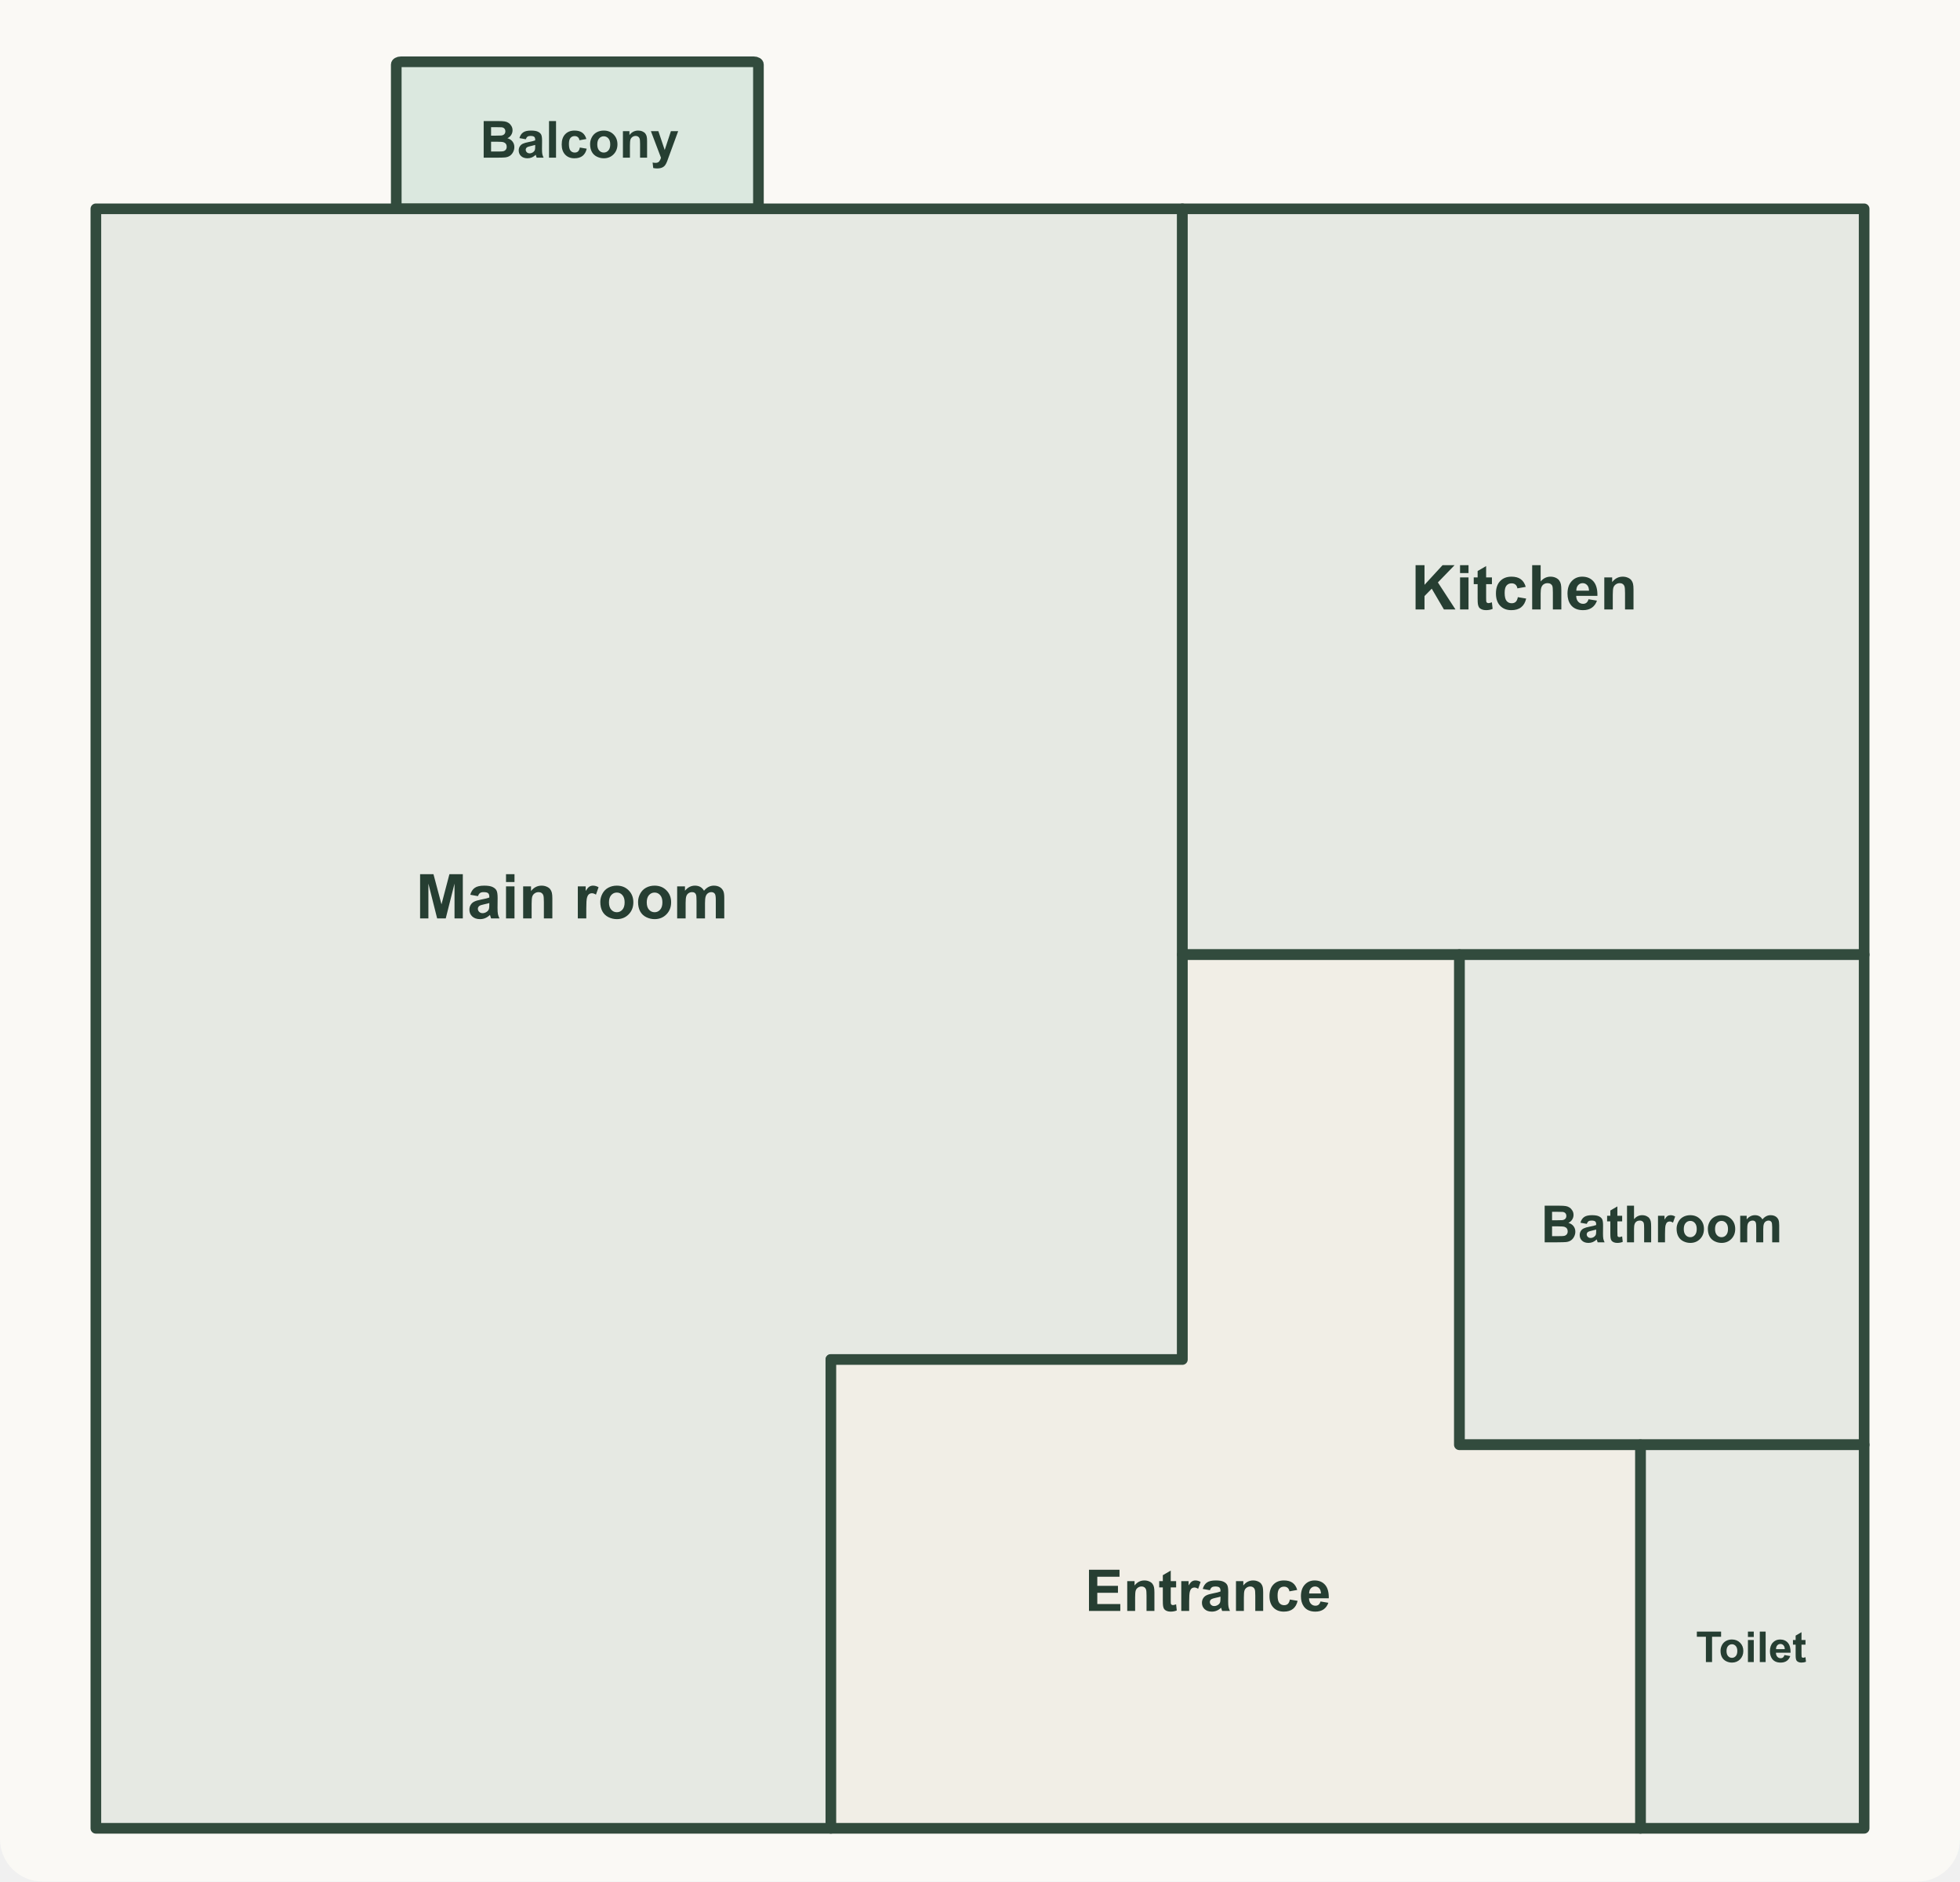
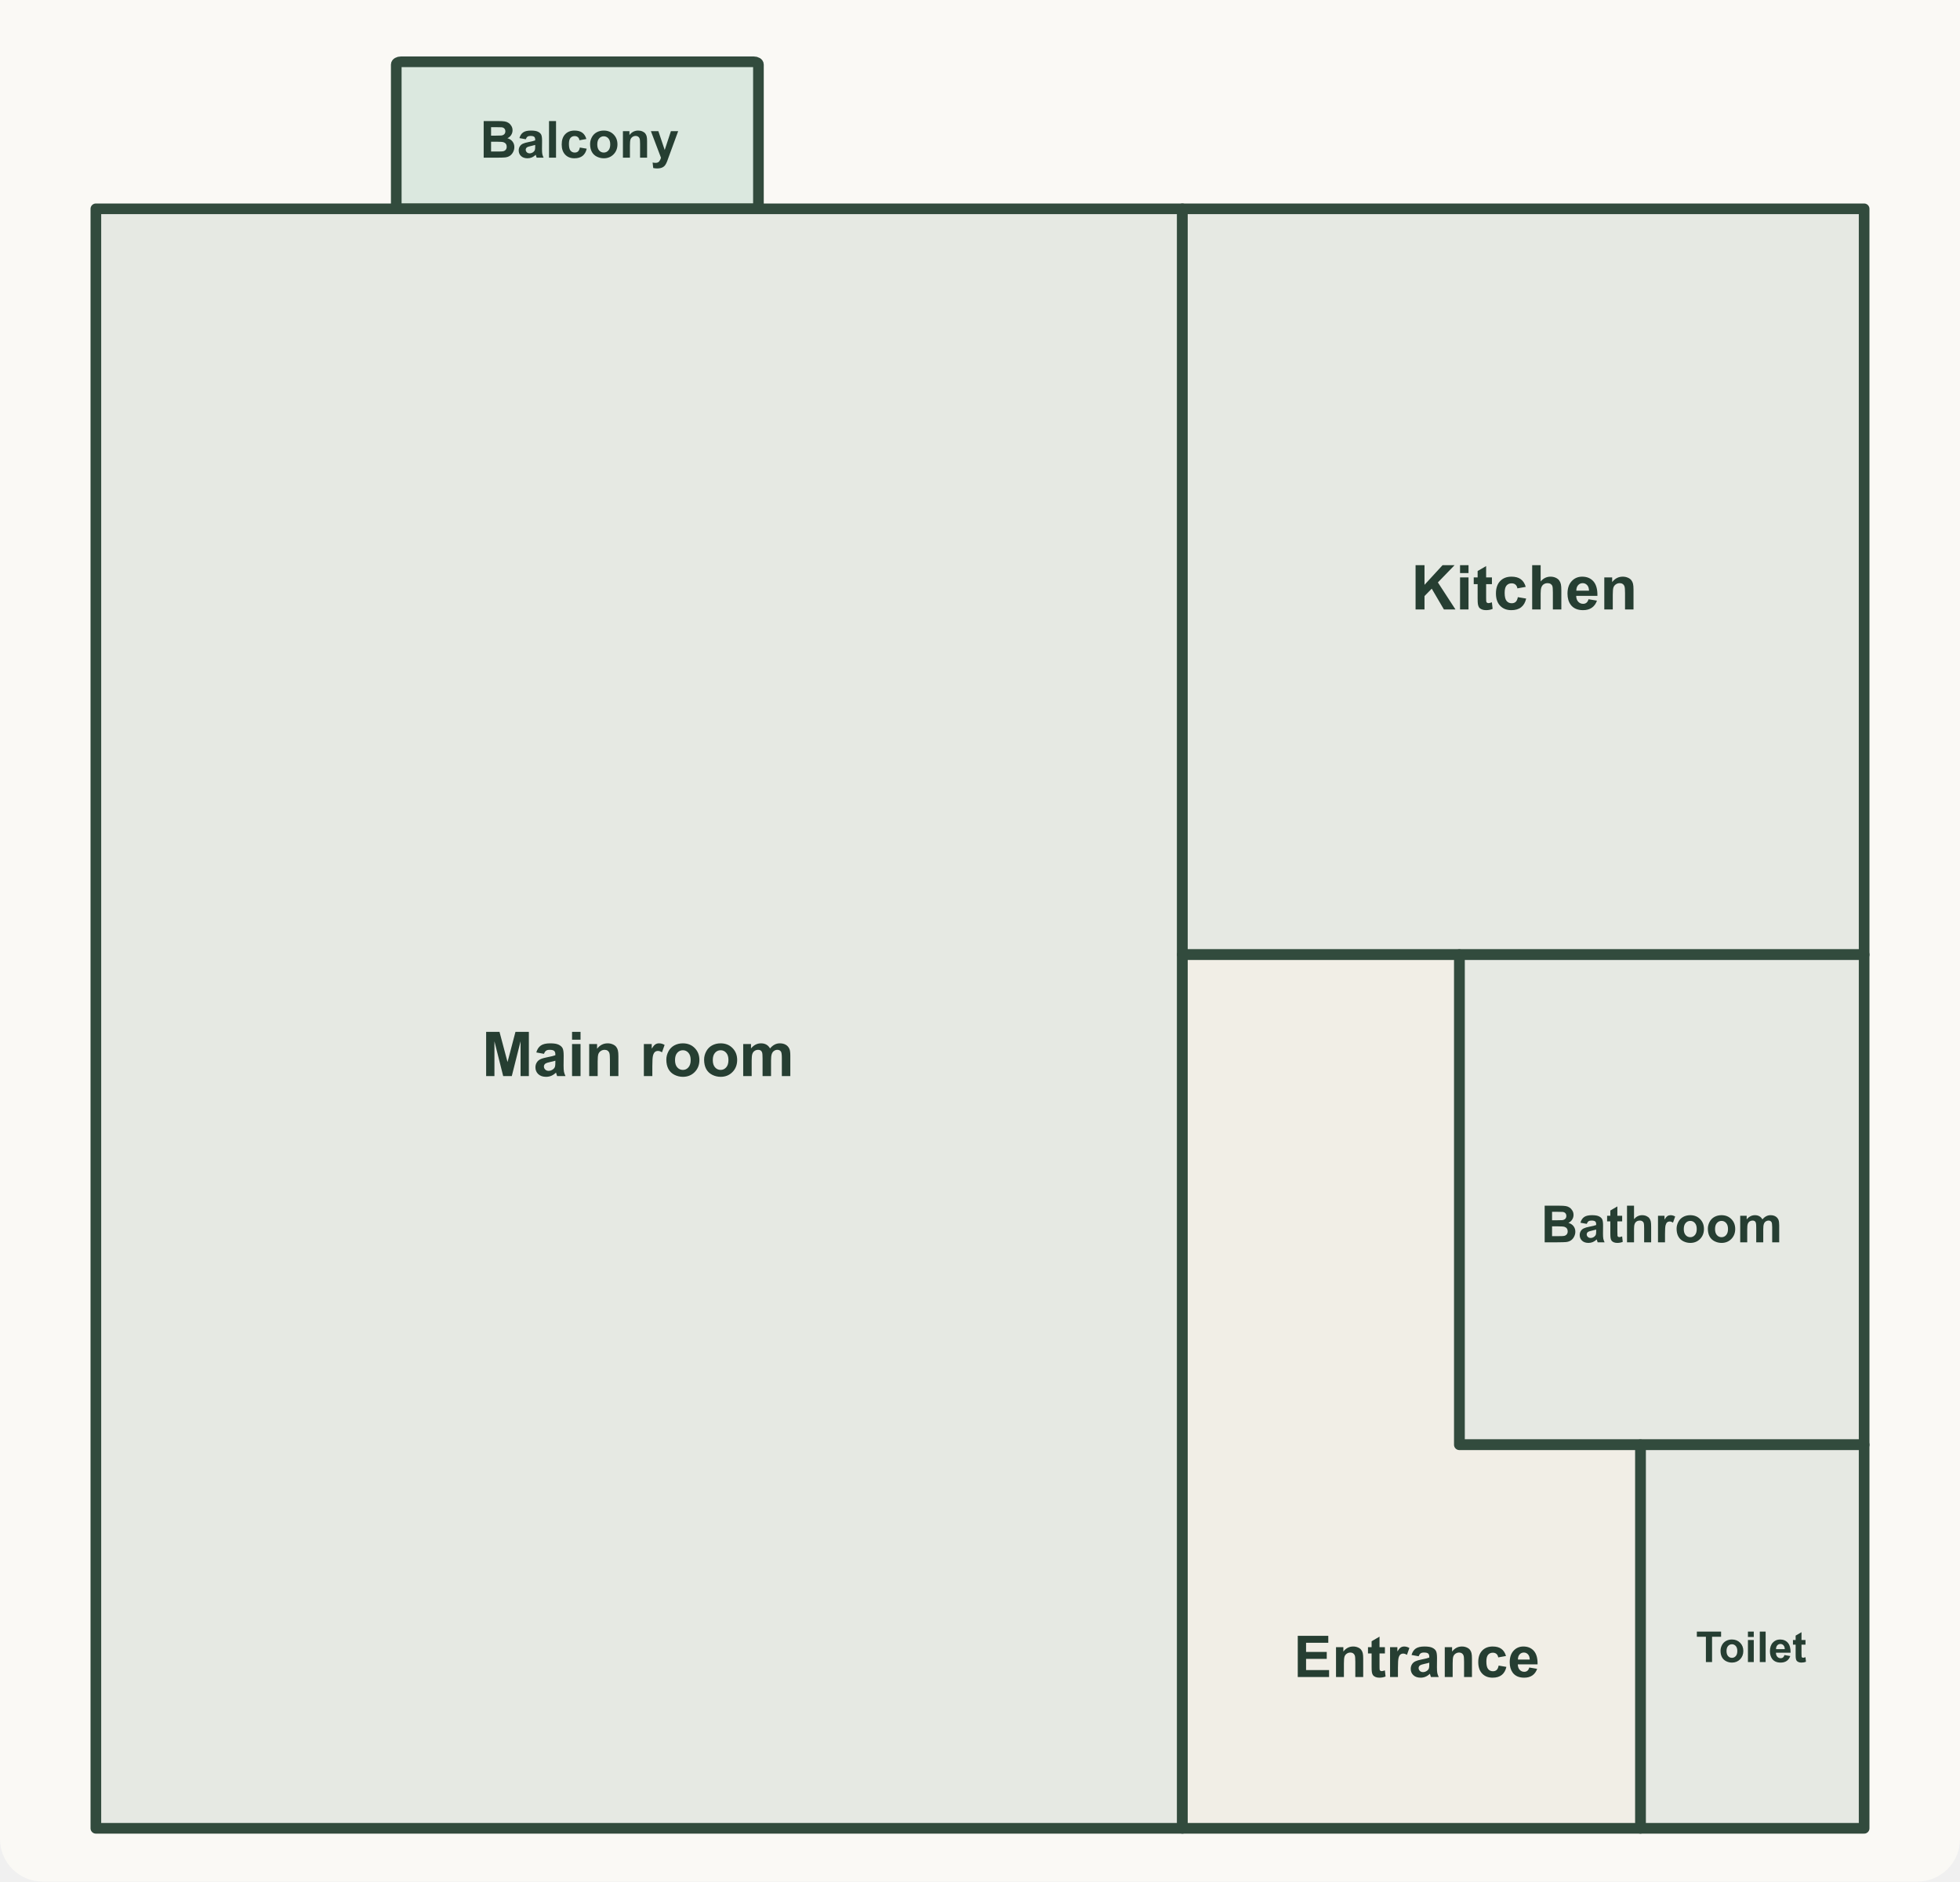
<svg xmlns="http://www.w3.org/2000/svg" width="920" height="883" viewBox="0 0 920 883" fill="none">
  <g clip-path="url(#clip0_58_666)">
    <path d="M900 -97H20C8.954 -97 0 -88.046 0 -77V863C0 874.046 8.954 883 20 883H900C911.046 883 920 874.046 920 863V-77C920 -88.046 911.046 -97 900 -97Z" fill="#FAF9F5" />
    <path d="M353.83 29H188.17C186.972 29 186 29.579 186 30.294V96.706C186 97.421 186.972 98 188.17 98H353.83C355.028 98 356 97.421 356 96.706V30.294C356 29.579 355.028 29 353.83 29Z" fill="#DBE8DF" stroke-width="5" stroke-linejoin="round" stroke="#324B3D" />
-     <path d="M45 98H555V638H390V858H45V98Z" fill="#E6E9E3" stroke-width="5" stroke-linejoin="round" stroke="#324B3D" />
+     <path d="M45 98H555V638V858C470 858 501 858 390 858H45V98Z" fill="#E6E9E3" stroke-width="5" stroke-linejoin="round" stroke="#324B3D" />
    <path d="M875 98H555V448H875V98Z" fill="#E6E9E3" stroke-width="5" stroke-linejoin="round" stroke="#324B3D" />
    <path d="M875 448H685V678H875V448Z" fill="#E6E9E3" stroke-width="5" stroke-linejoin="round" stroke="#324B3D" />
    <path d="M875 678H770V858H875V678Z" fill="#E6E9E3" stroke-width="5" stroke-linejoin="round" stroke="#324B3D" />
-     <path d="M390 858V638H555V448H685V678H770V858H390Z" fill="#F1EEE6" stroke-width="5" stroke-linejoin="round" stroke="#324B3D" />
+     <path d="M555 858V664V638V448H685V678H770V858H555Z" fill="#F1EEE6" stroke-width="5" stroke-linejoin="round" stroke="#324B3D" />
    <path d="M227.035 56.82H233.902C235.262 56.82 236.273 56.879 236.938 56.996C237.609 57.105 238.207 57.34 238.73 57.699C239.262 58.059 239.703 58.539 240.055 59.141C240.406 59.734 240.582 60.402 240.582 61.145C240.582 61.949 240.363 62.688 239.926 63.359C239.496 64.031 238.91 64.535 238.168 64.871C239.215 65.176 240.02 65.695 240.582 66.43C241.145 67.164 241.426 68.027 241.426 69.019C241.426 69.801 241.242 70.562 240.875 71.305C240.516 72.039 240.02 72.629 239.387 73.074C238.762 73.512 237.988 73.781 237.066 73.883C236.488 73.945 235.094 73.984 232.883 74H227.035V56.82ZM230.504 59.68V63.652H232.777C234.129 63.652 234.969 63.633 235.297 63.594C235.891 63.523 236.355 63.32 236.691 62.984C237.035 62.641 237.207 62.191 237.207 61.637C237.207 61.105 237.059 60.676 236.762 60.348C236.473 60.012 236.039 59.809 235.461 59.738C235.117 59.699 234.129 59.68 232.496 59.68H230.504ZM230.504 66.512V71.106H233.715C234.965 71.106 235.758 71.07 236.094 71C236.609 70.906 237.027 70.68 237.348 70.32C237.676 69.953 237.84 69.465 237.84 68.856C237.84 68.34 237.715 67.902 237.465 67.543C237.215 67.184 236.852 66.922 236.375 66.758C235.906 66.594 234.883 66.512 233.305 66.512H230.504ZM246.805 65.352L243.816 64.812C244.152 63.609 244.73 62.719 245.551 62.141C246.371 61.562 247.59 61.273 249.207 61.273C250.676 61.273 251.77 61.449 252.488 61.801C253.207 62.145 253.711 62.586 254 63.125C254.297 63.656 254.445 64.637 254.445 66.066L254.41 69.91C254.41 71.004 254.461 71.812 254.562 72.336C254.672 72.852 254.871 73.406 255.16 74H251.902C251.816 73.781 251.711 73.457 251.586 73.027C251.531 72.832 251.492 72.703 251.469 72.641C250.906 73.188 250.305 73.598 249.664 73.871C249.023 74.144 248.34 74.281 247.613 74.281C246.332 74.281 245.32 73.934 244.578 73.238C243.844 72.543 243.477 71.664 243.477 70.602C243.477 69.898 243.645 69.273 243.98 68.727C244.316 68.172 244.785 67.75 245.387 67.461C245.996 67.164 246.871 66.906 248.012 66.688C249.551 66.398 250.617 66.129 251.211 65.879V65.551C251.211 64.918 251.055 64.469 250.742 64.203C250.43 63.93 249.84 63.793 248.973 63.793C248.387 63.793 247.93 63.91 247.602 64.144C247.273 64.371 247.008 64.773 246.805 65.352ZM251.211 68.023C250.789 68.164 250.121 68.332 249.207 68.527C248.293 68.723 247.695 68.914 247.414 69.102C246.984 69.406 246.77 69.793 246.77 70.262C246.77 70.723 246.941 71.121 247.285 71.457C247.629 71.793 248.066 71.961 248.598 71.961C249.191 71.961 249.758 71.766 250.297 71.375C250.695 71.078 250.957 70.715 251.082 70.285C251.168 70.004 251.211 69.469 251.211 68.68V68.023ZM257.703 74V56.82H260.996V74H257.703ZM275.234 65.234L271.988 65.82C271.879 65.172 271.629 64.684 271.238 64.356C270.855 64.027 270.355 63.863 269.738 63.863C268.918 63.863 268.262 64.148 267.77 64.719C267.285 65.281 267.043 66.227 267.043 67.555C267.043 69.031 267.289 70.074 267.781 70.684C268.281 71.293 268.949 71.598 269.785 71.598C270.41 71.598 270.922 71.422 271.32 71.07C271.719 70.711 272 70.098 272.164 69.231L275.398 69.781C275.062 71.266 274.418 72.387 273.465 73.144C272.512 73.902 271.234 74.281 269.633 74.281C267.812 74.281 266.359 73.707 265.273 72.559C264.195 71.41 263.656 69.82 263.656 67.789C263.656 65.734 264.199 64.137 265.285 62.996C266.371 61.848 267.84 61.273 269.691 61.273C271.207 61.273 272.41 61.602 273.301 62.258C274.199 62.906 274.844 63.898 275.234 65.234ZM276.98 67.602C276.98 66.508 277.25 65.449 277.789 64.426C278.328 63.402 279.09 62.621 280.074 62.082C281.066 61.543 282.172 61.273 283.391 61.273C285.273 61.273 286.816 61.887 288.02 63.113C289.223 64.332 289.824 65.875 289.824 67.742C289.824 69.625 289.215 71.188 287.996 72.43C286.785 73.664 285.258 74.281 283.414 74.281C282.273 74.281 281.184 74.023 280.145 73.508C279.113 72.992 278.328 72.238 277.789 71.246C277.25 70.246 276.98 69.031 276.98 67.602ZM280.355 67.777C280.355 69.012 280.648 69.957 281.234 70.613C281.82 71.269 282.543 71.598 283.402 71.598C284.262 71.598 284.98 71.269 285.559 70.613C286.145 69.957 286.438 69.004 286.438 67.754C286.438 66.535 286.145 65.598 285.559 64.941C284.98 64.285 284.262 63.957 283.402 63.957C282.543 63.957 281.82 64.285 281.234 64.941C280.648 65.598 280.355 66.543 280.355 67.777ZM303.734 74H300.441V67.648C300.441 66.305 300.371 65.438 300.23 65.047C300.09 64.648 299.859 64.34 299.539 64.121C299.227 63.902 298.848 63.793 298.402 63.793C297.832 63.793 297.32 63.949 296.867 64.262C296.414 64.574 296.102 64.988 295.93 65.504C295.766 66.019 295.684 66.973 295.684 68.363V74H292.391V61.555H295.449V63.383C296.535 61.977 297.902 61.273 299.551 61.273C300.277 61.273 300.941 61.406 301.543 61.672C302.145 61.93 302.598 62.262 302.902 62.668C303.215 63.074 303.43 63.535 303.547 64.051C303.672 64.566 303.734 65.305 303.734 66.266V74ZM305.527 61.555H309.031L312.008 70.391L314.914 61.555H318.324L313.93 73.531L313.145 75.699C312.855 76.426 312.578 76.981 312.312 77.363C312.055 77.746 311.754 78.055 311.41 78.289C311.074 78.531 310.656 78.719 310.156 78.852C309.664 78.984 309.105 79.051 308.48 79.051C307.848 79.051 307.227 78.984 306.617 78.852L306.324 76.273C306.84 76.375 307.305 76.426 307.719 76.426C308.484 76.426 309.051 76.199 309.418 75.746C309.785 75.301 310.066 74.731 310.262 74.035L305.527 61.555Z" fill="#263E32" />
-     <path d="M197.189 431V410.241H203.462L207.229 424.401L210.953 410.241H217.24V431H213.346V414.659L209.226 431H205.19L201.083 414.659V431H197.189ZM224.349 420.55L220.738 419.898C221.144 418.445 221.842 417.368 222.833 416.67C223.825 415.971 225.297 415.622 227.251 415.622C229.026 415.622 230.348 415.834 231.216 416.259C232.085 416.675 232.694 417.208 233.043 417.859C233.402 418.501 233.581 419.686 233.581 421.414L233.539 426.058C233.539 427.38 233.6 428.357 233.723 428.989C233.855 429.612 234.096 430.283 234.445 431H230.508C230.404 430.736 230.277 430.344 230.126 429.825C230.06 429.589 230.013 429.433 229.984 429.357C229.305 430.018 228.578 430.514 227.804 430.844C227.03 431.175 226.204 431.34 225.326 431.34C223.778 431.34 222.555 430.92 221.658 430.08C220.771 429.239 220.327 428.177 220.327 426.894C220.327 426.044 220.53 425.289 220.936 424.628C221.342 423.958 221.908 423.448 222.635 423.099C223.372 422.74 224.429 422.428 225.807 422.164C227.667 421.815 228.955 421.489 229.673 421.187V420.791C229.673 420.026 229.484 419.483 229.106 419.162C228.729 418.832 228.016 418.667 226.968 418.667C226.26 418.667 225.708 418.808 225.312 419.091C224.915 419.365 224.594 419.851 224.349 420.55ZM229.673 423.778C229.163 423.948 228.356 424.151 227.251 424.387C226.147 424.623 225.425 424.854 225.085 425.081C224.566 425.449 224.306 425.917 224.306 426.483C224.306 427.04 224.514 427.521 224.929 427.927C225.345 428.333 225.873 428.536 226.515 428.536C227.233 428.536 227.917 428.3 228.568 427.828C229.05 427.469 229.366 427.03 229.517 426.511C229.621 426.171 229.673 425.525 229.673 424.571V423.778ZM237.518 413.923V410.241H241.497V413.923H237.518ZM237.518 431V415.962H241.497V431H237.518ZM259.268 431H255.289V423.325C255.289 421.701 255.204 420.654 255.034 420.182C254.864 419.7 254.585 419.327 254.198 419.063C253.821 418.799 253.363 418.667 252.825 418.667C252.136 418.667 251.517 418.855 250.97 419.233C250.422 419.611 250.045 420.111 249.837 420.734C249.639 421.357 249.54 422.509 249.54 424.189V431H245.561V415.962H249.256V418.171C250.569 416.472 252.221 415.622 254.212 415.622C255.09 415.622 255.893 415.783 256.62 416.104C257.347 416.415 257.894 416.816 258.262 417.307C258.64 417.798 258.899 418.355 259.041 418.978C259.192 419.601 259.268 420.493 259.268 421.654V431ZM275.198 431H271.219V415.962H274.915V418.1C275.547 417.09 276.113 416.424 276.614 416.104C277.124 415.783 277.699 415.622 278.341 415.622C279.248 415.622 280.121 415.872 280.961 416.373L279.729 419.842C279.059 419.408 278.436 419.19 277.86 419.19C277.303 419.19 276.831 419.346 276.444 419.658C276.057 419.96 275.75 420.512 275.523 421.314C275.306 422.117 275.198 423.797 275.198 426.355V431ZM281.768 423.269C281.768 421.947 282.094 420.668 282.745 419.431C283.396 418.194 284.317 417.25 285.506 416.599C286.705 415.948 288.041 415.622 289.514 415.622C291.789 415.622 293.653 416.363 295.107 417.845C296.561 419.318 297.288 421.182 297.288 423.438C297.288 425.714 296.551 427.602 295.079 429.103C293.615 430.594 291.77 431.34 289.542 431.34C288.164 431.34 286.847 431.028 285.591 430.405C284.345 429.782 283.396 428.871 282.745 427.672C282.094 426.464 281.768 424.996 281.768 423.269ZM285.846 423.481C285.846 424.972 286.2 426.115 286.908 426.908C287.616 427.701 288.489 428.097 289.528 428.097C290.566 428.097 291.435 427.701 292.133 426.908C292.841 426.115 293.195 424.963 293.195 423.453C293.195 421.98 292.841 420.847 292.133 420.054C291.435 419.261 290.566 418.865 289.528 418.865C288.489 418.865 287.616 419.261 286.908 420.054C286.2 420.847 285.846 421.989 285.846 423.481ZM299.497 423.269C299.497 421.947 299.822 420.668 300.474 419.431C301.125 418.194 302.045 417.25 303.235 416.599C304.434 415.948 305.77 415.622 307.242 415.622C309.517 415.622 311.382 416.363 312.835 417.845C314.289 419.318 315.016 421.182 315.016 423.438C315.016 425.714 314.28 427.602 312.807 429.103C311.344 430.594 309.498 431.34 307.271 431.34C305.892 431.34 304.575 431.028 303.32 430.405C302.074 429.782 301.125 428.871 300.474 427.672C299.822 426.464 299.497 424.996 299.497 423.269ZM303.575 423.481C303.575 424.972 303.929 426.115 304.637 426.908C305.345 427.701 306.218 428.097 307.256 428.097C308.295 428.097 309.163 427.701 309.862 426.908C310.57 426.115 310.924 424.963 310.924 423.453C310.924 421.98 310.57 420.847 309.862 420.054C309.163 419.261 308.295 418.865 307.256 418.865C306.218 418.865 305.345 419.261 304.637 420.054C303.929 420.847 303.575 421.989 303.575 423.481ZM317.848 415.962H321.516V418.015C322.828 416.42 324.39 415.622 326.203 415.622C327.166 415.622 328.001 415.82 328.709 416.217C329.417 416.613 329.998 417.213 330.451 418.015C331.111 417.213 331.824 416.613 332.589 416.217C333.354 415.82 334.17 415.622 335.039 415.622C336.143 415.622 337.078 415.849 337.842 416.302C338.607 416.745 339.178 417.402 339.556 418.27C339.829 418.912 339.966 419.95 339.966 421.385V431H335.987V422.405C335.987 420.913 335.85 419.95 335.577 419.516C335.208 418.95 334.642 418.667 333.877 418.667C333.32 418.667 332.797 418.836 332.306 419.176C331.815 419.516 331.461 420.016 331.244 420.677C331.027 421.329 330.918 422.362 330.918 423.778V431H326.939V422.759C326.939 421.296 326.868 420.352 326.727 419.927C326.585 419.502 326.363 419.186 326.061 418.978C325.768 418.77 325.367 418.667 324.857 418.667C324.244 418.667 323.692 418.832 323.201 419.162C322.71 419.493 322.356 419.969 322.139 420.592C321.931 421.215 321.827 422.249 321.827 423.693V431H317.848V415.962Z" fill="#263E32" />
+     <path d="M228.189 505V484.241H234.462L238.229 498.401L241.953 484.241H248.24V505H244.346V488.659L240.226 505H236.19L232.083 488.659V505H228.189ZM255.349 494.55L251.738 493.898C252.144 492.445 252.842 491.368 253.833 490.67C254.825 489.971 256.297 489.622 258.251 489.622C260.026 489.622 261.348 489.834 262.216 490.259C263.085 490.675 263.694 491.208 264.043 491.859C264.402 492.501 264.581 493.686 264.581 495.414L264.539 500.058C264.539 501.38 264.6 502.357 264.723 502.989C264.855 503.612 265.096 504.283 265.445 505H261.508C261.404 504.736 261.277 504.344 261.126 503.825C261.06 503.589 261.013 503.433 260.984 503.357C260.305 504.018 259.578 504.514 258.804 504.844C258.03 505.175 257.204 505.34 256.326 505.34C254.778 505.34 253.555 504.92 252.658 504.08C251.771 503.239 251.327 502.177 251.327 500.894C251.327 500.044 251.53 499.289 251.936 498.628C252.342 497.958 252.908 497.448 253.635 497.099C254.372 496.74 255.429 496.428 256.807 496.164C258.667 495.815 259.955 495.489 260.673 495.187V494.791C260.673 494.026 260.484 493.483 260.106 493.162C259.729 492.832 259.016 492.667 257.968 492.667C257.26 492.667 256.708 492.808 256.312 493.091C255.915 493.365 255.594 493.851 255.349 494.55ZM260.673 497.778C260.163 497.948 259.356 498.151 258.251 498.387C257.147 498.623 256.425 498.854 256.085 499.081C255.566 499.449 255.306 499.917 255.306 500.483C255.306 501.04 255.514 501.521 255.929 501.927C256.345 502.333 256.873 502.536 257.515 502.536C258.233 502.536 258.917 502.3 259.568 501.828C260.05 501.469 260.366 501.03 260.517 500.511C260.621 500.171 260.673 499.525 260.673 498.571V497.778ZM268.518 487.923V484.241H272.497V487.923H268.518ZM268.518 505V489.962H272.497V505H268.518ZM290.268 505H286.289V497.325C286.289 495.701 286.204 494.654 286.034 494.182C285.864 493.7 285.585 493.327 285.198 493.063C284.821 492.799 284.363 492.667 283.825 492.667C283.136 492.667 282.517 492.855 281.97 493.233C281.422 493.611 281.045 494.111 280.837 494.734C280.639 495.357 280.54 496.509 280.54 498.189V505H276.561V489.962H280.256V492.171C281.569 490.472 283.221 489.622 285.212 489.622C286.09 489.622 286.893 489.783 287.62 490.104C288.347 490.415 288.894 490.816 289.262 491.307C289.64 491.798 289.899 492.355 290.041 492.978C290.192 493.601 290.268 494.493 290.268 495.654V505ZM306.198 505H302.219V489.962H305.915V492.1C306.547 491.09 307.113 490.424 307.614 490.104C308.124 489.783 308.699 489.622 309.341 489.622C310.248 489.622 311.121 489.872 311.961 490.373L310.729 493.842C310.059 493.408 309.436 493.19 308.86 493.19C308.303 493.19 307.831 493.346 307.444 493.658C307.057 493.96 306.75 494.512 306.523 495.314C306.306 496.117 306.198 497.797 306.198 500.355V505ZM312.768 497.269C312.768 495.947 313.094 494.668 313.745 493.431C314.396 492.194 315.317 491.25 316.506 490.599C317.705 489.948 319.041 489.622 320.514 489.622C322.789 489.622 324.653 490.363 326.107 491.845C327.561 493.318 328.288 495.182 328.288 497.438C328.288 499.714 327.551 501.602 326.079 503.103C324.615 504.594 322.77 505.34 320.542 505.34C319.164 505.34 317.847 505.028 316.591 504.405C315.345 503.782 314.396 502.871 313.745 501.672C313.094 500.464 312.768 498.996 312.768 497.269ZM316.846 497.481C316.846 498.972 317.2 500.115 317.908 500.908C318.616 501.701 319.489 502.097 320.528 502.097C321.566 502.097 322.435 501.701 323.133 500.908C323.841 500.115 324.195 498.963 324.195 497.453C324.195 495.98 323.841 494.847 323.133 494.054C322.435 493.261 321.566 492.865 320.528 492.865C319.489 492.865 318.616 493.261 317.908 494.054C317.2 494.847 316.846 495.989 316.846 497.481ZM330.497 497.269C330.497 495.947 330.822 494.668 331.474 493.431C332.125 492.194 333.045 491.25 334.235 490.599C335.434 489.948 336.77 489.622 338.242 489.622C340.517 489.622 342.382 490.363 343.835 491.845C345.289 493.318 346.016 495.182 346.016 497.438C346.016 499.714 345.28 501.602 343.807 503.103C342.344 504.594 340.498 505.34 338.271 505.34C336.892 505.34 335.575 505.028 334.32 504.405C333.074 503.782 332.125 502.871 331.474 501.672C330.822 500.464 330.497 498.996 330.497 497.269ZM334.575 497.481C334.575 498.972 334.929 500.115 335.637 500.908C336.345 501.701 337.218 502.097 338.256 502.097C339.295 502.097 340.163 501.701 340.862 500.908C341.57 500.115 341.924 498.963 341.924 497.453C341.924 495.98 341.57 494.847 340.862 494.054C340.163 493.261 339.295 492.865 338.256 492.865C337.218 492.865 336.345 493.261 335.637 494.054C334.929 494.847 334.575 495.989 334.575 497.481ZM348.848 489.962H352.516V492.015C353.828 490.42 355.39 489.622 357.203 489.622C358.166 489.622 359.001 489.82 359.709 490.217C360.417 490.613 360.998 491.213 361.451 492.015C362.111 491.213 362.824 490.613 363.589 490.217C364.354 489.82 365.17 489.622 366.039 489.622C367.143 489.622 368.078 489.849 368.842 490.302C369.607 490.745 370.178 491.402 370.556 492.27C370.829 492.912 370.966 493.95 370.966 495.385V505H366.987V496.405C366.987 494.913 366.85 493.95 366.577 493.516C366.208 492.95 365.642 492.667 364.877 492.667C364.32 492.667 363.797 492.836 363.306 493.176C362.815 493.516 362.461 494.016 362.244 494.677C362.027 495.329 361.918 496.362 361.918 497.778V505H357.939V496.759C357.939 495.296 357.868 494.352 357.727 493.927C357.585 493.502 357.363 493.186 357.061 492.978C356.768 492.77 356.367 492.667 355.857 492.667C355.244 492.667 354.692 492.832 354.201 493.162C353.71 493.493 353.356 493.969 353.139 494.592C352.931 495.215 352.827 496.249 352.827 497.693V505H348.848V489.962Z" fill="#263E32" />
    <path d="M664.453 286V265.241H668.644V274.459L677.112 265.241H682.748L674.931 273.327L683.172 286H677.749L672.042 276.258L668.644 279.727V286H664.453ZM685.325 268.923V265.241H689.304V268.923H685.325ZM685.325 286V270.962H689.304V286H685.325ZM700.292 270.962V274.134H697.573V280.194C697.573 281.422 697.597 282.139 697.644 282.347C697.701 282.545 697.819 282.71 697.998 282.842C698.187 282.974 698.413 283.041 698.678 283.041C699.046 283.041 699.579 282.913 700.278 282.658L700.618 285.745C699.693 286.142 698.645 286.34 697.474 286.34C696.757 286.34 696.11 286.222 695.534 285.986C694.958 285.74 694.534 285.429 694.26 285.051C693.995 284.664 693.811 284.145 693.708 283.494C693.623 283.031 693.58 282.097 693.58 280.69V274.134H691.753V270.962H693.58V267.974L697.573 265.652V270.962H700.292ZM716.166 275.408L712.243 276.116C712.111 275.333 711.809 274.743 711.337 274.346C710.874 273.95 710.27 273.751 709.524 273.751C708.533 273.751 707.74 274.096 707.146 274.785C706.56 275.465 706.268 276.607 706.268 278.212C706.268 279.996 706.565 281.256 707.16 281.993C707.764 282.729 708.571 283.097 709.581 283.097C710.336 283.097 710.955 282.885 711.436 282.46C711.917 282.026 712.257 281.285 712.456 280.237L716.364 280.902C715.958 282.696 715.179 284.051 714.027 284.966C712.876 285.882 711.332 286.34 709.397 286.34C707.197 286.34 705.442 285.646 704.129 284.258C702.827 282.871 702.175 280.95 702.175 278.495C702.175 276.012 702.831 274.082 704.144 272.704C705.456 271.316 707.23 270.622 709.468 270.622C711.299 270.622 712.753 271.019 713.829 271.812C714.915 272.595 715.694 273.794 716.166 275.408ZM723.161 265.241V272.874C724.444 271.373 725.979 270.622 727.763 270.622C728.678 270.622 729.504 270.792 730.241 271.132C730.977 271.472 731.529 271.906 731.897 272.435C732.275 272.963 732.53 273.549 732.662 274.19C732.804 274.832 732.875 275.828 732.875 277.178V286H728.896V278.056C728.896 276.48 728.82 275.479 728.669 275.054C728.518 274.629 728.249 274.294 727.862 274.049C727.484 273.794 727.007 273.667 726.432 273.667C725.771 273.667 725.181 273.827 724.662 274.148C724.142 274.469 723.76 274.955 723.515 275.606C723.279 276.248 723.161 277.202 723.161 278.467V286H719.182V265.241H723.161ZM745.633 281.214L749.598 281.879C749.088 283.333 748.281 284.442 747.176 285.207C746.081 285.962 744.708 286.34 743.056 286.34C740.441 286.34 738.506 285.486 737.25 283.777C736.259 282.408 735.763 280.681 735.763 278.594C735.763 276.102 736.415 274.153 737.717 272.746C739.02 271.33 740.667 270.622 742.659 270.622C744.896 270.622 746.662 271.363 747.955 272.845C749.248 274.318 749.867 276.579 749.81 279.628H739.841C739.87 280.808 740.191 281.728 740.804 282.389C741.418 283.041 742.182 283.366 743.098 283.366C743.721 283.366 744.245 283.196 744.67 282.856C745.095 282.517 745.416 281.969 745.633 281.214ZM745.859 277.192C745.831 276.041 745.534 275.167 744.967 274.573C744.401 273.969 743.712 273.667 742.9 273.667C742.031 273.667 741.314 273.983 740.748 274.615C740.181 275.248 739.903 276.107 739.912 277.192H745.859ZM766.746 286H762.767V278.325C762.767 276.701 762.682 275.654 762.512 275.182C762.342 274.7 762.063 274.327 761.676 274.063C761.299 273.799 760.841 273.667 760.303 273.667C759.614 273.667 758.995 273.855 758.448 274.233C757.9 274.611 757.523 275.111 757.315 275.734C757.117 276.357 757.018 277.509 757.018 279.189V286H753.039V270.962H756.734V273.171C758.047 271.472 759.699 270.622 761.69 270.622C762.568 270.622 763.371 270.783 764.098 271.104C764.825 271.415 765.372 271.816 765.74 272.307C766.118 272.798 766.377 273.355 766.519 273.978C766.67 274.601 766.746 275.493 766.746 276.654V286Z" fill="#263E32" />
    <path d="M725.051 565.82H731.918C733.277 565.82 734.289 565.879 734.953 565.996C735.625 566.105 736.223 566.34 736.746 566.699C737.277 567.059 737.719 567.539 738.07 568.141C738.422 568.734 738.598 569.402 738.598 570.145C738.598 570.949 738.379 571.688 737.941 572.359C737.512 573.031 736.926 573.535 736.184 573.871C737.23 574.176 738.035 574.695 738.598 575.43C739.16 576.164 739.441 577.027 739.441 578.02C739.441 578.801 739.258 579.562 738.891 580.305C738.531 581.039 738.035 581.629 737.402 582.074C736.777 582.512 736.004 582.781 735.082 582.883C734.504 582.945 733.109 582.984 730.898 583H725.051V565.82ZM728.52 568.68V572.652H730.793C732.145 572.652 732.984 572.633 733.312 572.594C733.906 572.523 734.371 572.32 734.707 571.984C735.051 571.641 735.223 571.191 735.223 570.637C735.223 570.105 735.074 569.676 734.777 569.348C734.488 569.012 734.055 568.809 733.477 568.738C733.133 568.699 732.145 568.68 730.512 568.68H728.52ZM728.52 575.512V580.105H731.73C732.98 580.105 733.773 580.07 734.109 580C734.625 579.906 735.043 579.68 735.363 579.32C735.691 578.953 735.855 578.465 735.855 577.855C735.855 577.34 735.73 576.902 735.48 576.543C735.23 576.184 734.867 575.922 734.391 575.758C733.922 575.594 732.898 575.512 731.32 575.512H728.52ZM744.82 574.352L741.832 573.812C742.168 572.609 742.746 571.719 743.566 571.141C744.387 570.562 745.605 570.273 747.223 570.273C748.691 570.273 749.785 570.449 750.504 570.801C751.223 571.145 751.727 571.586 752.016 572.125C752.312 572.656 752.461 573.637 752.461 575.066L752.426 578.91C752.426 580.004 752.477 580.812 752.578 581.336C752.688 581.852 752.887 582.406 753.176 583H749.918C749.832 582.781 749.727 582.457 749.602 582.027C749.547 581.832 749.508 581.703 749.484 581.641C748.922 582.188 748.32 582.598 747.68 582.871C747.039 583.145 746.355 583.281 745.629 583.281C744.348 583.281 743.336 582.934 742.594 582.238C741.859 581.543 741.492 580.664 741.492 579.602C741.492 578.898 741.66 578.273 741.996 577.727C742.332 577.172 742.801 576.75 743.402 576.461C744.012 576.164 744.887 575.906 746.027 575.688C747.566 575.398 748.633 575.129 749.227 574.879V574.551C749.227 573.918 749.07 573.469 748.758 573.203C748.445 572.93 747.855 572.793 746.988 572.793C746.402 572.793 745.945 572.91 745.617 573.145C745.289 573.371 745.023 573.773 744.82 574.352ZM749.227 577.023C748.805 577.164 748.137 577.332 747.223 577.527C746.309 577.723 745.711 577.914 745.43 578.102C745 578.406 744.785 578.793 744.785 579.262C744.785 579.723 744.957 580.121 745.301 580.457C745.645 580.793 746.082 580.961 746.613 580.961C747.207 580.961 747.773 580.766 748.312 580.375C748.711 580.078 748.973 579.715 749.098 579.285C749.184 579.004 749.227 578.469 749.227 577.68V577.023ZM761.426 570.555V573.18H759.176V578.195C759.176 579.211 759.195 579.805 759.234 579.977C759.281 580.141 759.379 580.277 759.527 580.387C759.684 580.496 759.871 580.551 760.09 580.551C760.395 580.551 760.836 580.445 761.414 580.234L761.695 582.789C760.93 583.117 760.062 583.281 759.094 583.281C758.5 583.281 757.965 583.184 757.488 582.988C757.012 582.785 756.66 582.527 756.434 582.215C756.215 581.895 756.062 581.465 755.977 580.926C755.906 580.543 755.871 579.77 755.871 578.605V573.18H754.359V570.555H755.871V568.082L759.176 566.16V570.555H761.426ZM766.992 565.82V572.137C768.055 570.895 769.324 570.273 770.801 570.273C771.559 570.273 772.242 570.414 772.852 570.695C773.461 570.977 773.918 571.336 774.223 571.773C774.535 572.211 774.746 572.695 774.855 573.227C774.973 573.758 775.031 574.582 775.031 575.699V583H771.738V576.426C771.738 575.121 771.676 574.293 771.551 573.941C771.426 573.59 771.203 573.312 770.883 573.109C770.57 572.898 770.176 572.793 769.699 572.793C769.152 572.793 768.664 572.926 768.234 573.191C767.805 573.457 767.488 573.859 767.285 574.398C767.09 574.93 766.992 575.719 766.992 576.766V583H763.699V565.82H766.992ZM781.535 583H778.242V570.555H781.301V572.324C781.824 571.488 782.293 570.938 782.707 570.672C783.129 570.406 783.605 570.273 784.137 570.273C784.887 570.273 785.609 570.48 786.305 570.895L785.285 573.766C784.73 573.406 784.215 573.227 783.738 573.227C783.277 573.227 782.887 573.355 782.566 573.613C782.246 573.863 781.992 574.32 781.805 574.984C781.625 575.648 781.535 577.039 781.535 579.156V583ZM786.973 576.602C786.973 575.508 787.242 574.449 787.781 573.426C788.32 572.402 789.082 571.621 790.066 571.082C791.059 570.543 792.164 570.273 793.383 570.273C795.266 570.273 796.809 570.887 798.012 572.113C799.215 573.332 799.816 574.875 799.816 576.742C799.816 578.625 799.207 580.188 797.988 581.43C796.777 582.664 795.25 583.281 793.406 583.281C792.266 583.281 791.176 583.023 790.137 582.508C789.105 581.992 788.32 581.238 787.781 580.246C787.242 579.246 786.973 578.031 786.973 576.602ZM790.348 576.777C790.348 578.012 790.641 578.957 791.227 579.613C791.812 580.27 792.535 580.598 793.395 580.598C794.254 580.598 794.973 580.27 795.551 579.613C796.137 578.957 796.43 578.004 796.43 576.754C796.43 575.535 796.137 574.598 795.551 573.941C794.973 573.285 794.254 572.957 793.395 572.957C792.535 572.957 791.812 573.285 791.227 573.941C790.641 574.598 790.348 575.543 790.348 576.777ZM801.645 576.602C801.645 575.508 801.914 574.449 802.453 573.426C802.992 572.402 803.754 571.621 804.738 571.082C805.73 570.543 806.836 570.273 808.055 570.273C809.938 570.273 811.48 570.887 812.684 572.113C813.887 573.332 814.488 574.875 814.488 576.742C814.488 578.625 813.879 580.188 812.66 581.43C811.449 582.664 809.922 583.281 808.078 583.281C806.938 583.281 805.848 583.023 804.809 582.508C803.777 581.992 802.992 581.238 802.453 580.246C801.914 579.246 801.645 578.031 801.645 576.602ZM805.02 576.777C805.02 578.012 805.312 578.957 805.898 579.613C806.484 580.27 807.207 580.598 808.066 580.598C808.926 580.598 809.645 580.27 810.223 579.613C810.809 578.957 811.102 578.004 811.102 576.754C811.102 575.535 810.809 574.598 810.223 573.941C809.645 573.285 808.926 572.957 808.066 572.957C807.207 572.957 806.484 573.285 805.898 573.941C805.312 574.598 805.02 575.543 805.02 576.777ZM816.832 570.555H819.867V572.254C820.953 570.934 822.246 570.273 823.746 570.273C824.543 570.273 825.234 570.438 825.82 570.766C826.406 571.094 826.887 571.59 827.262 572.254C827.809 571.59 828.398 571.094 829.031 570.766C829.664 570.438 830.34 570.273 831.059 570.273C831.973 570.273 832.746 570.461 833.379 570.836C834.012 571.203 834.484 571.746 834.797 572.465C835.023 572.996 835.137 573.855 835.137 575.043V583H831.844V575.887C831.844 574.652 831.73 573.855 831.504 573.496C831.199 573.027 830.73 572.793 830.098 572.793C829.637 572.793 829.203 572.934 828.797 573.215C828.391 573.496 828.098 573.91 827.918 574.457C827.738 574.996 827.648 575.852 827.648 577.023V583H824.355V576.18C824.355 574.969 824.297 574.188 824.18 573.836C824.062 573.484 823.879 573.223 823.629 573.051C823.387 572.879 823.055 572.793 822.633 572.793C822.125 572.793 821.668 572.93 821.262 573.203C820.855 573.477 820.562 573.871 820.383 574.387C820.211 574.902 820.125 575.758 820.125 576.953V583H816.832V570.555Z" fill="#263E32" />
    <path d="M800.73 780V768.105H796.482V765.684H807.859V768.105H803.621V780H800.73ZM807.596 774.668C807.596 773.757 807.82 772.874 808.27 772.021C808.719 771.169 809.354 770.518 810.174 770.068C811.001 769.619 811.922 769.395 812.938 769.395C814.507 769.395 815.792 769.906 816.795 770.928C817.798 771.943 818.299 773.229 818.299 774.785C818.299 776.354 817.791 777.656 816.775 778.691C815.766 779.72 814.493 780.234 812.957 780.234C812.007 780.234 811.098 780.02 810.232 779.59C809.373 779.16 808.719 778.532 808.27 777.705C807.82 776.872 807.596 775.859 807.596 774.668ZM810.408 774.814C810.408 775.843 810.652 776.631 811.141 777.178C811.629 777.725 812.231 777.998 812.947 777.998C813.663 777.998 814.262 777.725 814.744 777.178C815.232 776.631 815.477 775.837 815.477 774.795C815.477 773.779 815.232 772.998 814.744 772.451C814.262 771.904 813.663 771.631 812.947 771.631C812.231 771.631 811.629 771.904 811.141 772.451C810.652 772.998 810.408 773.786 810.408 774.814ZM820.457 768.223V765.684H823.201V768.223H820.457ZM820.457 780V769.629H823.201V780H820.457ZM826.023 780V765.684H828.768V780H826.023ZM837.596 776.699L840.33 777.158C839.979 778.161 839.422 778.926 838.66 779.453C837.905 779.974 836.958 780.234 835.818 780.234C834.015 780.234 832.68 779.645 831.814 778.467C831.131 777.523 830.789 776.331 830.789 774.893C830.789 773.174 831.238 771.829 832.137 770.859C833.035 769.883 834.171 769.395 835.545 769.395C837.088 769.395 838.305 769.906 839.197 770.928C840.089 771.943 840.516 773.503 840.477 775.605H833.602C833.621 776.419 833.842 777.054 834.266 777.51C834.689 777.959 835.216 778.184 835.848 778.184C836.277 778.184 836.639 778.066 836.932 777.832C837.225 777.598 837.446 777.22 837.596 776.699ZM837.752 773.926C837.732 773.132 837.527 772.529 837.137 772.119C836.746 771.702 836.271 771.494 835.711 771.494C835.112 771.494 834.617 771.712 834.227 772.148C833.836 772.585 833.644 773.177 833.65 773.926H837.752ZM847.479 769.629V771.816H845.604V775.996C845.604 776.842 845.62 777.337 845.652 777.48C845.691 777.617 845.773 777.731 845.896 777.822C846.027 777.913 846.183 777.959 846.365 777.959C846.619 777.959 846.987 777.871 847.469 777.695L847.703 779.824C847.065 780.098 846.342 780.234 845.535 780.234C845.04 780.234 844.594 780.153 844.197 779.99C843.8 779.821 843.507 779.606 843.318 779.346C843.136 779.079 843.009 778.721 842.938 778.271C842.879 777.952 842.85 777.308 842.85 776.338V771.816H841.59V769.629H842.85V767.568L845.604 765.967V769.629H847.479Z" fill="#263E32" />
-     <path d="M511.154 756V736.673H525.485V739.942H515.057V744.227H524.76V747.483H515.057V752.744H525.854V756H511.154ZM541.872 756H538.167V748.854C538.167 747.343 538.088 746.367 537.93 745.928C537.772 745.479 537.513 745.132 537.152 744.886C536.801 744.64 536.375 744.517 535.874 744.517C535.232 744.517 534.656 744.693 534.146 745.044C533.637 745.396 533.285 745.862 533.092 746.442C532.907 747.022 532.815 748.094 532.815 749.659V756H529.11V741.999H532.551V744.056C533.773 742.474 535.311 741.683 537.166 741.683C537.983 741.683 538.73 741.832 539.407 742.131C540.083 742.421 540.593 742.794 540.936 743.251C541.288 743.708 541.529 744.227 541.661 744.807C541.802 745.387 541.872 746.218 541.872 747.299V756ZM552.063 741.999V744.952H549.532V750.595C549.532 751.737 549.554 752.405 549.598 752.599C549.65 752.783 549.76 752.937 549.927 753.06C550.103 753.183 550.314 753.245 550.56 753.245C550.903 753.245 551.399 753.126 552.05 752.889L552.366 755.763C551.505 756.132 550.529 756.316 549.439 756.316C548.771 756.316 548.169 756.207 547.633 755.987C547.097 755.758 546.702 755.468 546.447 755.117C546.201 754.756 546.029 754.273 545.933 753.667C545.854 753.236 545.814 752.366 545.814 751.056V744.952H544.113V741.999H545.814V739.217L549.532 737.055V741.999H552.063ZM558.18 756H554.476V741.999H557.917V743.99C558.505 743.049 559.033 742.43 559.499 742.131C559.973 741.832 560.509 741.683 561.107 741.683C561.951 741.683 562.764 741.916 563.546 742.381L562.399 745.611C561.775 745.207 561.195 745.005 560.659 745.005C560.14 745.005 559.701 745.15 559.34 745.44C558.98 745.721 558.694 746.235 558.483 746.982C558.281 747.729 558.18 749.294 558.18 751.676V756ZM567.923 746.271L564.561 745.664C564.939 744.311 565.589 743.309 566.512 742.658C567.435 742.008 568.806 741.683 570.625 741.683C572.278 741.683 573.508 741.88 574.317 742.276C575.125 742.663 575.692 743.159 576.018 743.766C576.352 744.363 576.519 745.466 576.519 747.075L576.479 751.399C576.479 752.629 576.536 753.539 576.65 754.128C576.773 754.708 576.998 755.332 577.323 756H573.658C573.561 755.754 573.442 755.389 573.302 754.906C573.24 754.686 573.196 754.541 573.17 754.471C572.537 755.086 571.86 755.547 571.14 755.855C570.419 756.163 569.65 756.316 568.833 756.316C567.391 756.316 566.253 755.925 565.418 755.143C564.592 754.361 564.179 753.372 564.179 752.177C564.179 751.386 564.368 750.683 564.746 750.067C565.124 749.443 565.651 748.969 566.328 748.644C567.013 748.31 567.998 748.02 569.281 747.773C571.012 747.448 572.212 747.145 572.88 746.864V746.495C572.88 745.783 572.704 745.277 572.353 744.979C572.001 744.671 571.337 744.517 570.362 744.517C569.703 744.517 569.188 744.649 568.819 744.913C568.45 745.167 568.151 745.62 567.923 746.271ZM572.88 749.276C572.405 749.435 571.654 749.624 570.625 749.843C569.597 750.063 568.925 750.278 568.608 750.489C568.125 750.832 567.883 751.267 567.883 751.794C567.883 752.313 568.077 752.761 568.463 753.139C568.85 753.517 569.342 753.706 569.94 753.706C570.608 753.706 571.245 753.486 571.852 753.047C572.3 752.713 572.594 752.304 572.735 751.821C572.832 751.504 572.88 750.902 572.88 750.015V749.276ZM592.919 756H589.214V748.854C589.214 747.343 589.135 746.367 588.977 745.928C588.819 745.479 588.56 745.132 588.199 744.886C587.848 744.64 587.421 744.517 586.92 744.517C586.279 744.517 585.703 744.693 585.193 745.044C584.684 745.396 584.332 745.862 584.139 746.442C583.954 747.022 583.862 748.094 583.862 749.659V756H580.157V741.999H583.598V744.056C584.82 742.474 586.358 741.683 588.212 741.683C589.03 741.683 589.777 741.832 590.454 742.131C591.13 742.421 591.64 742.794 591.983 743.251C592.334 743.708 592.576 744.227 592.708 744.807C592.849 745.387 592.919 746.218 592.919 747.299V756ZM608.897 746.139L605.246 746.798C605.123 746.068 604.841 745.519 604.402 745.15C603.971 744.781 603.409 744.596 602.714 744.596C601.792 744.596 601.053 744.917 600.5 745.559C599.955 746.191 599.682 747.255 599.682 748.749C599.682 750.41 599.959 751.583 600.513 752.269C601.075 752.955 601.827 753.297 602.767 753.297C603.47 753.297 604.046 753.1 604.494 752.704C604.942 752.3 605.259 751.61 605.443 750.634L609.082 751.254C608.704 752.924 607.979 754.185 606.907 755.038C605.834 755.89 604.397 756.316 602.596 756.316C600.548 756.316 598.913 755.67 597.691 754.378C596.479 753.086 595.872 751.298 595.872 749.013C595.872 746.701 596.483 744.904 597.705 743.621C598.926 742.329 600.579 741.683 602.662 741.683C604.367 741.683 605.72 742.052 606.722 742.79C607.733 743.52 608.458 744.636 608.897 746.139ZM619.827 751.544L623.518 752.164C623.043 753.517 622.292 754.55 621.264 755.262C620.244 755.965 618.965 756.316 617.427 756.316C614.993 756.316 613.191 755.521 612.022 753.93C611.099 752.656 610.638 751.047 610.638 749.105C610.638 746.785 611.244 744.97 612.457 743.66C613.67 742.342 615.204 741.683 617.058 741.683C619.141 741.683 620.785 742.373 621.989 743.752C623.193 745.124 623.769 747.229 623.716 750.067H614.435C614.461 751.166 614.76 752.023 615.331 752.638C615.902 753.245 616.614 753.548 617.467 753.548C618.047 753.548 618.535 753.39 618.93 753.073C619.326 752.757 619.625 752.247 619.827 751.544ZM620.038 747.8C620.011 746.728 619.734 745.915 619.207 745.361C618.68 744.798 618.038 744.517 617.282 744.517C616.474 744.517 615.806 744.812 615.278 745.4C614.751 745.989 614.492 746.789 614.5 747.8H620.038Z" fill="#263E32" />
+     <path d="M609.154 787V767.673H623.485V770.942H613.057V775.227H622.76V778.483H613.057V783.744H623.854V787H609.154ZM639.872 787H636.167V779.854C636.167 778.343 636.088 777.367 635.93 776.928C635.772 776.479 635.513 776.132 635.152 775.886C634.801 775.64 634.375 775.517 633.874 775.517C633.232 775.517 632.656 775.693 632.146 776.044C631.637 776.396 631.285 776.862 631.092 777.442C630.907 778.022 630.815 779.094 630.815 780.659V787H627.11V772.999H630.551V775.056C631.773 773.474 633.311 772.683 635.166 772.683C635.983 772.683 636.73 772.832 637.407 773.131C638.083 773.421 638.593 773.794 638.936 774.251C639.288 774.708 639.529 775.227 639.661 775.807C639.802 776.387 639.872 777.218 639.872 778.299V787ZM650.063 772.999V775.952H647.532V781.595C647.532 782.737 647.554 783.405 647.598 783.599C647.65 783.783 647.76 783.937 647.927 784.06C648.103 784.183 648.314 784.245 648.56 784.245C648.903 784.245 649.399 784.126 650.05 783.889L650.366 786.763C649.505 787.132 648.529 787.316 647.439 787.316C646.771 787.316 646.169 787.207 645.633 786.987C645.097 786.758 644.702 786.468 644.447 786.117C644.201 785.756 644.029 785.273 643.933 784.667C643.854 784.236 643.814 783.366 643.814 782.056V775.952H642.113V772.999H643.814V770.217L647.532 768.055V772.999H650.063ZM656.18 787H652.476V772.999H655.917V774.99C656.505 774.049 657.033 773.43 657.499 773.131C657.973 772.832 658.509 772.683 659.107 772.683C659.951 772.683 660.764 772.916 661.546 773.381L660.399 776.611C659.775 776.207 659.195 776.005 658.659 776.005C658.14 776.005 657.701 776.15 657.34 776.44C656.98 776.721 656.694 777.235 656.483 777.982C656.281 778.729 656.18 780.294 656.18 782.676V787ZM665.923 777.271L662.561 776.664C662.939 775.311 663.589 774.309 664.512 773.658C665.435 773.008 666.806 772.683 668.625 772.683C670.278 772.683 671.508 772.88 672.317 773.276C673.125 773.663 673.692 774.159 674.018 774.766C674.352 775.363 674.519 776.466 674.519 778.075L674.479 782.399C674.479 783.629 674.536 784.539 674.65 785.128C674.773 785.708 674.998 786.332 675.323 787H671.658C671.561 786.754 671.442 786.389 671.302 785.906C671.24 785.686 671.196 785.541 671.17 785.471C670.537 786.086 669.86 786.547 669.14 786.855C668.419 787.163 667.65 787.316 666.833 787.316C665.391 787.316 664.253 786.925 663.418 786.143C662.592 785.361 662.179 784.372 662.179 783.177C662.179 782.386 662.368 781.683 662.746 781.067C663.124 780.443 663.651 779.969 664.328 779.644C665.013 779.31 665.998 779.02 667.281 778.773C669.012 778.448 670.212 778.145 670.88 777.864V777.495C670.88 776.783 670.704 776.277 670.353 775.979C670.001 775.671 669.337 775.517 668.362 775.517C667.703 775.517 667.188 775.649 666.819 775.913C666.45 776.167 666.151 776.62 665.923 777.271ZM670.88 780.276C670.405 780.435 669.654 780.624 668.625 780.843C667.597 781.063 666.925 781.278 666.608 781.489C666.125 781.832 665.883 782.267 665.883 782.794C665.883 783.313 666.077 783.761 666.463 784.139C666.85 784.517 667.342 784.706 667.94 784.706C668.608 784.706 669.245 784.486 669.852 784.047C670.3 783.713 670.594 783.304 670.735 782.821C670.832 782.504 670.88 781.902 670.88 781.015V780.276ZM690.919 787H687.214V779.854C687.214 778.343 687.135 777.367 686.977 776.928C686.819 776.479 686.56 776.132 686.199 775.886C685.848 775.64 685.421 775.517 684.92 775.517C684.279 775.517 683.703 775.693 683.193 776.044C682.684 776.396 682.332 776.862 682.139 777.442C681.954 778.022 681.862 779.094 681.862 780.659V787H678.157V772.999H681.598V775.056C682.82 773.474 684.358 772.683 686.212 772.683C687.03 772.683 687.777 772.832 688.454 773.131C689.13 773.421 689.64 773.794 689.983 774.251C690.334 774.708 690.576 775.227 690.708 775.807C690.849 776.387 690.919 777.218 690.919 778.299V787ZM706.897 777.139L703.246 777.798C703.123 777.068 702.841 776.519 702.402 776.15C701.971 775.781 701.409 775.596 700.714 775.596C699.792 775.596 699.053 775.917 698.5 776.559C697.955 777.191 697.682 778.255 697.682 779.749C697.682 781.41 697.959 782.583 698.513 783.269C699.075 783.955 699.827 784.297 700.767 784.297C701.47 784.297 702.046 784.1 702.494 783.704C702.942 783.3 703.259 782.61 703.443 781.634L707.082 782.254C706.704 783.924 705.979 785.185 704.907 786.038C703.834 786.89 702.397 787.316 700.596 787.316C698.548 787.316 696.913 786.67 695.691 785.378C694.479 784.086 693.872 782.298 693.872 780.013C693.872 777.701 694.483 775.904 695.705 774.621C696.926 773.329 698.579 772.683 700.662 772.683C702.367 772.683 703.72 773.052 704.722 773.79C705.733 774.52 706.458 775.636 706.897 777.139ZM717.827 782.544L721.518 783.164C721.043 784.517 720.292 785.55 719.264 786.262C718.244 786.965 716.965 787.316 715.427 787.316C712.993 787.316 711.191 786.521 710.022 784.93C709.099 783.656 708.638 782.047 708.638 780.105C708.638 777.785 709.244 775.97 710.457 774.66C711.67 773.342 713.204 772.683 715.058 772.683C717.141 772.683 718.785 773.373 719.989 774.752C721.193 776.124 721.769 778.229 721.716 781.067H712.435C712.461 782.166 712.76 783.023 713.331 783.638C713.902 784.245 714.614 784.548 715.467 784.548C716.047 784.548 716.535 784.39 716.93 784.073C717.326 783.757 717.625 783.247 717.827 782.544ZM718.038 778.8C718.011 777.728 717.734 776.915 717.207 776.361C716.68 775.798 716.038 775.517 715.282 775.517C714.474 775.517 713.806 775.812 713.278 776.4C712.751 776.989 712.492 777.789 712.5 778.8H718.038Z" fill="#263E32" />
  </g>
  <defs>
    <clipPath id="clip0_58_666">
      <rect width="920" height="883" fill="white" />
    </clipPath>
  </defs>
</svg>
